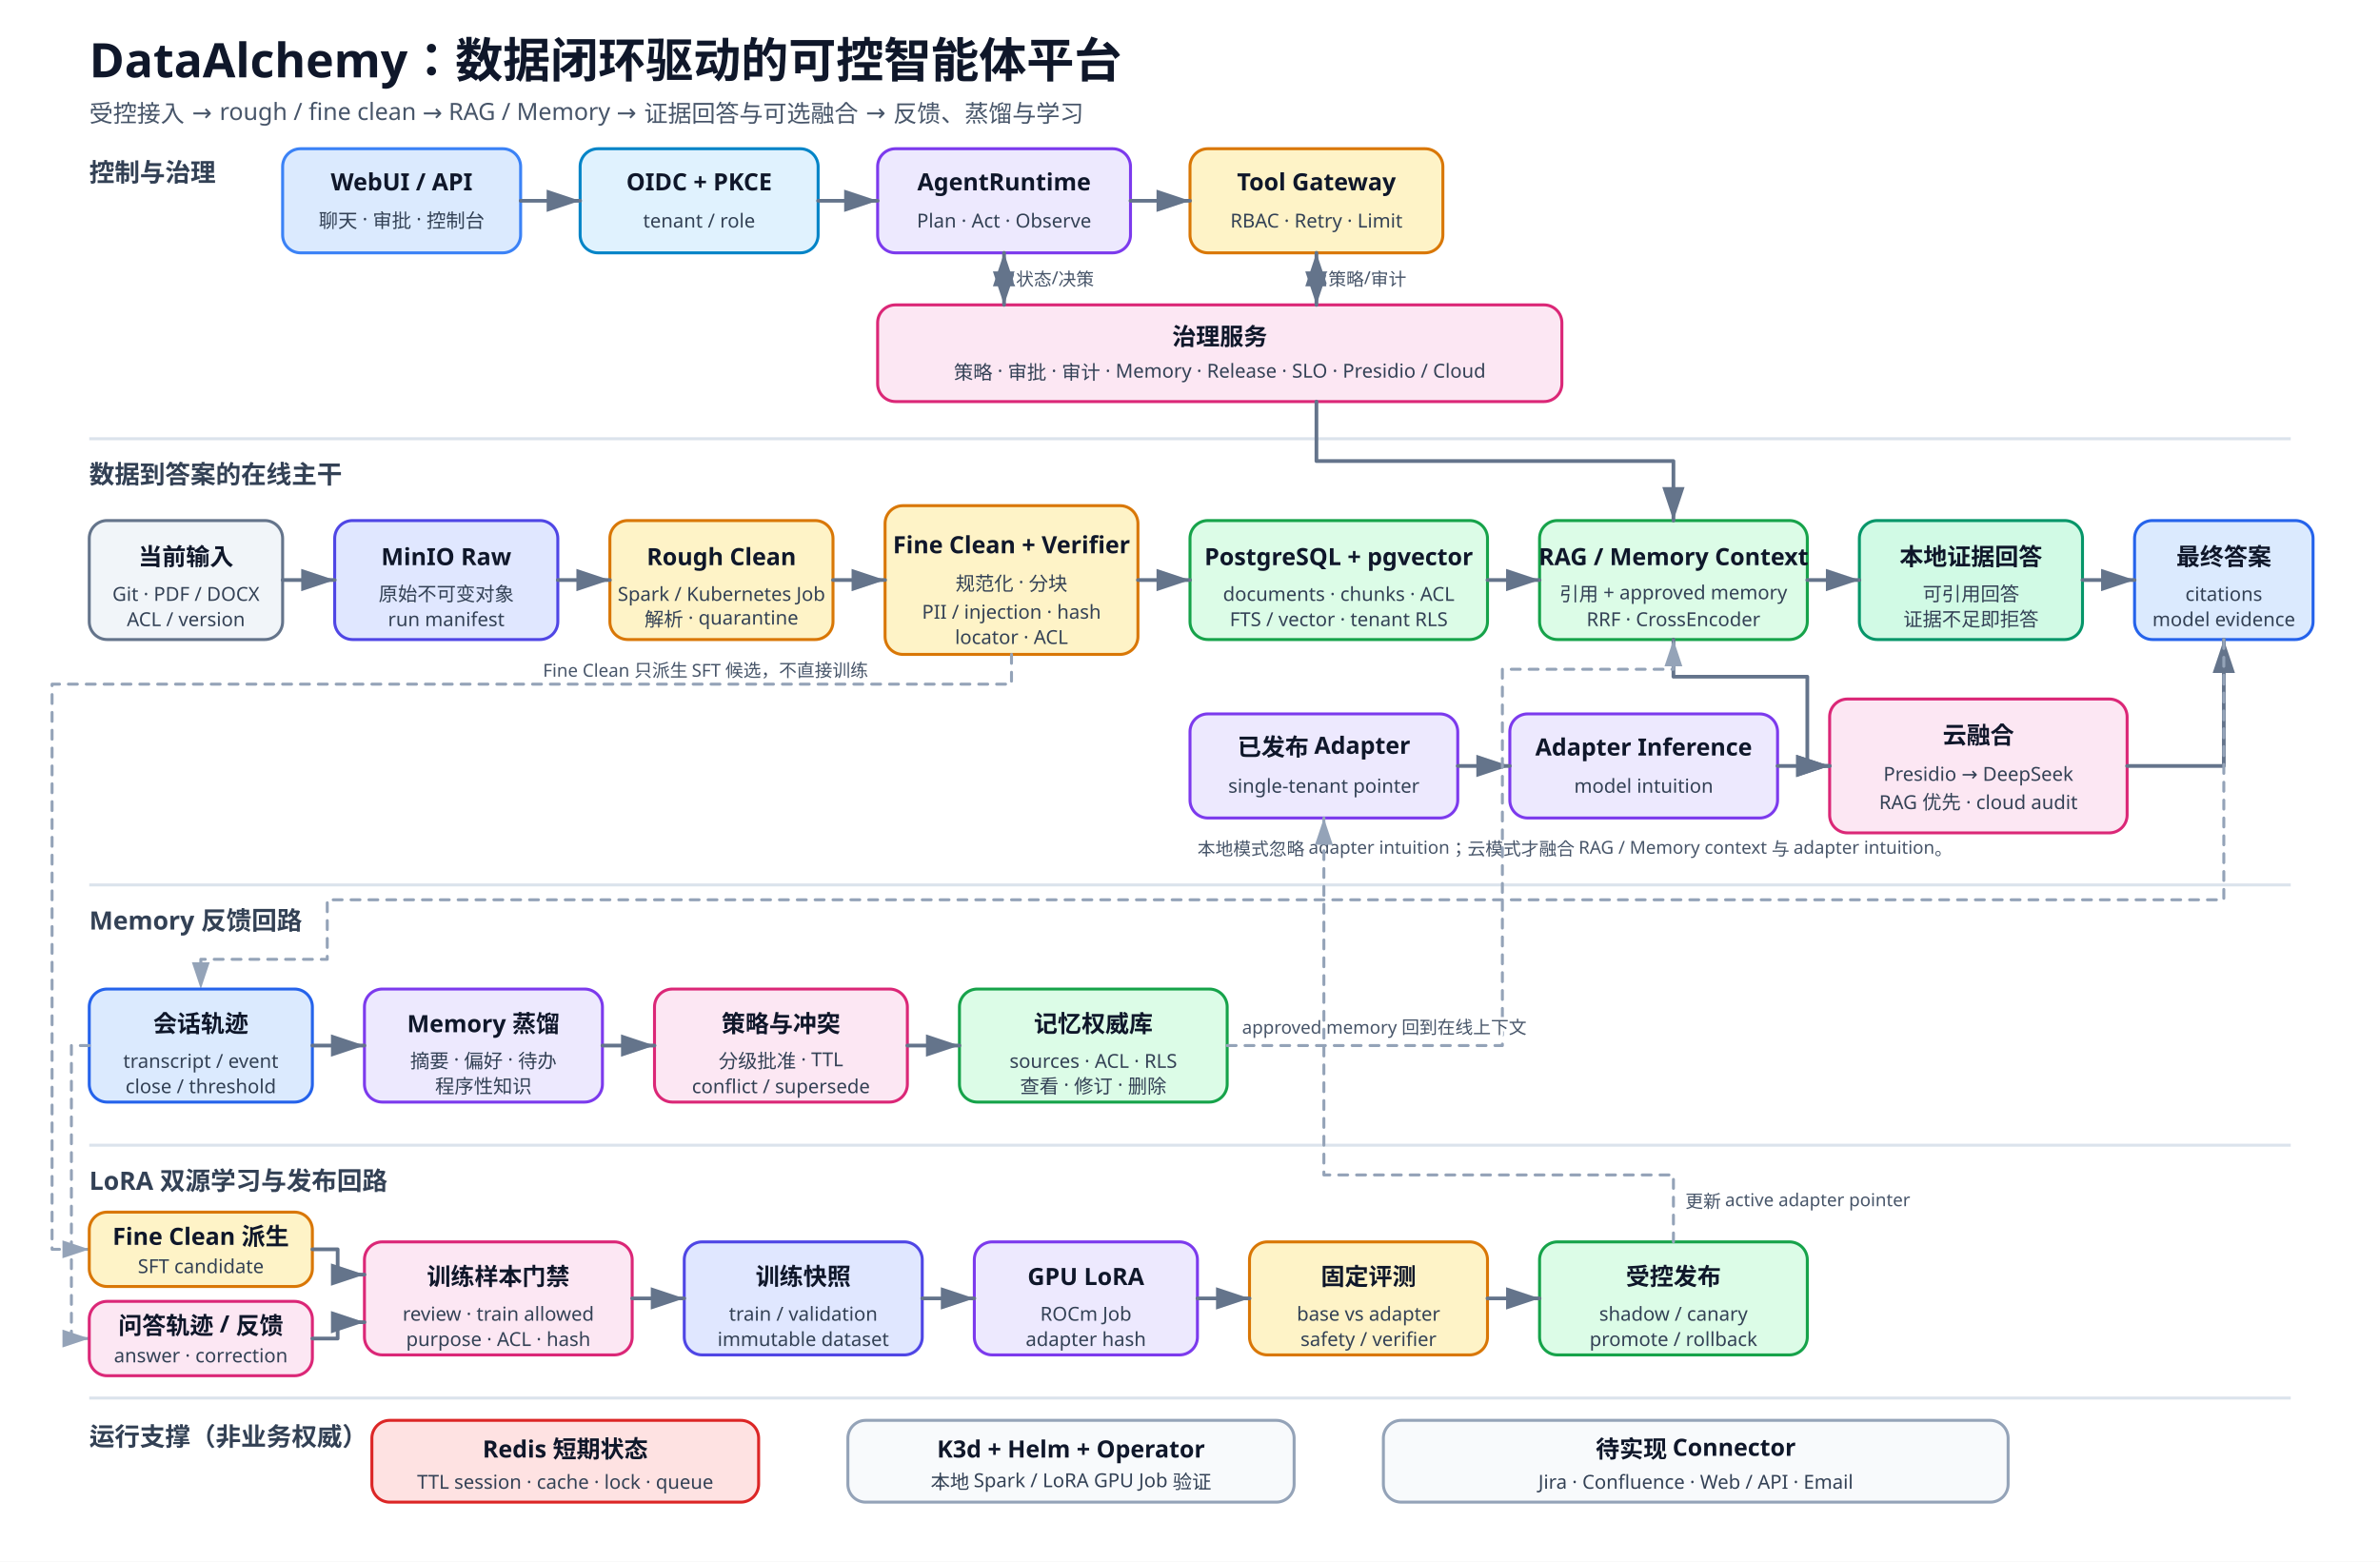
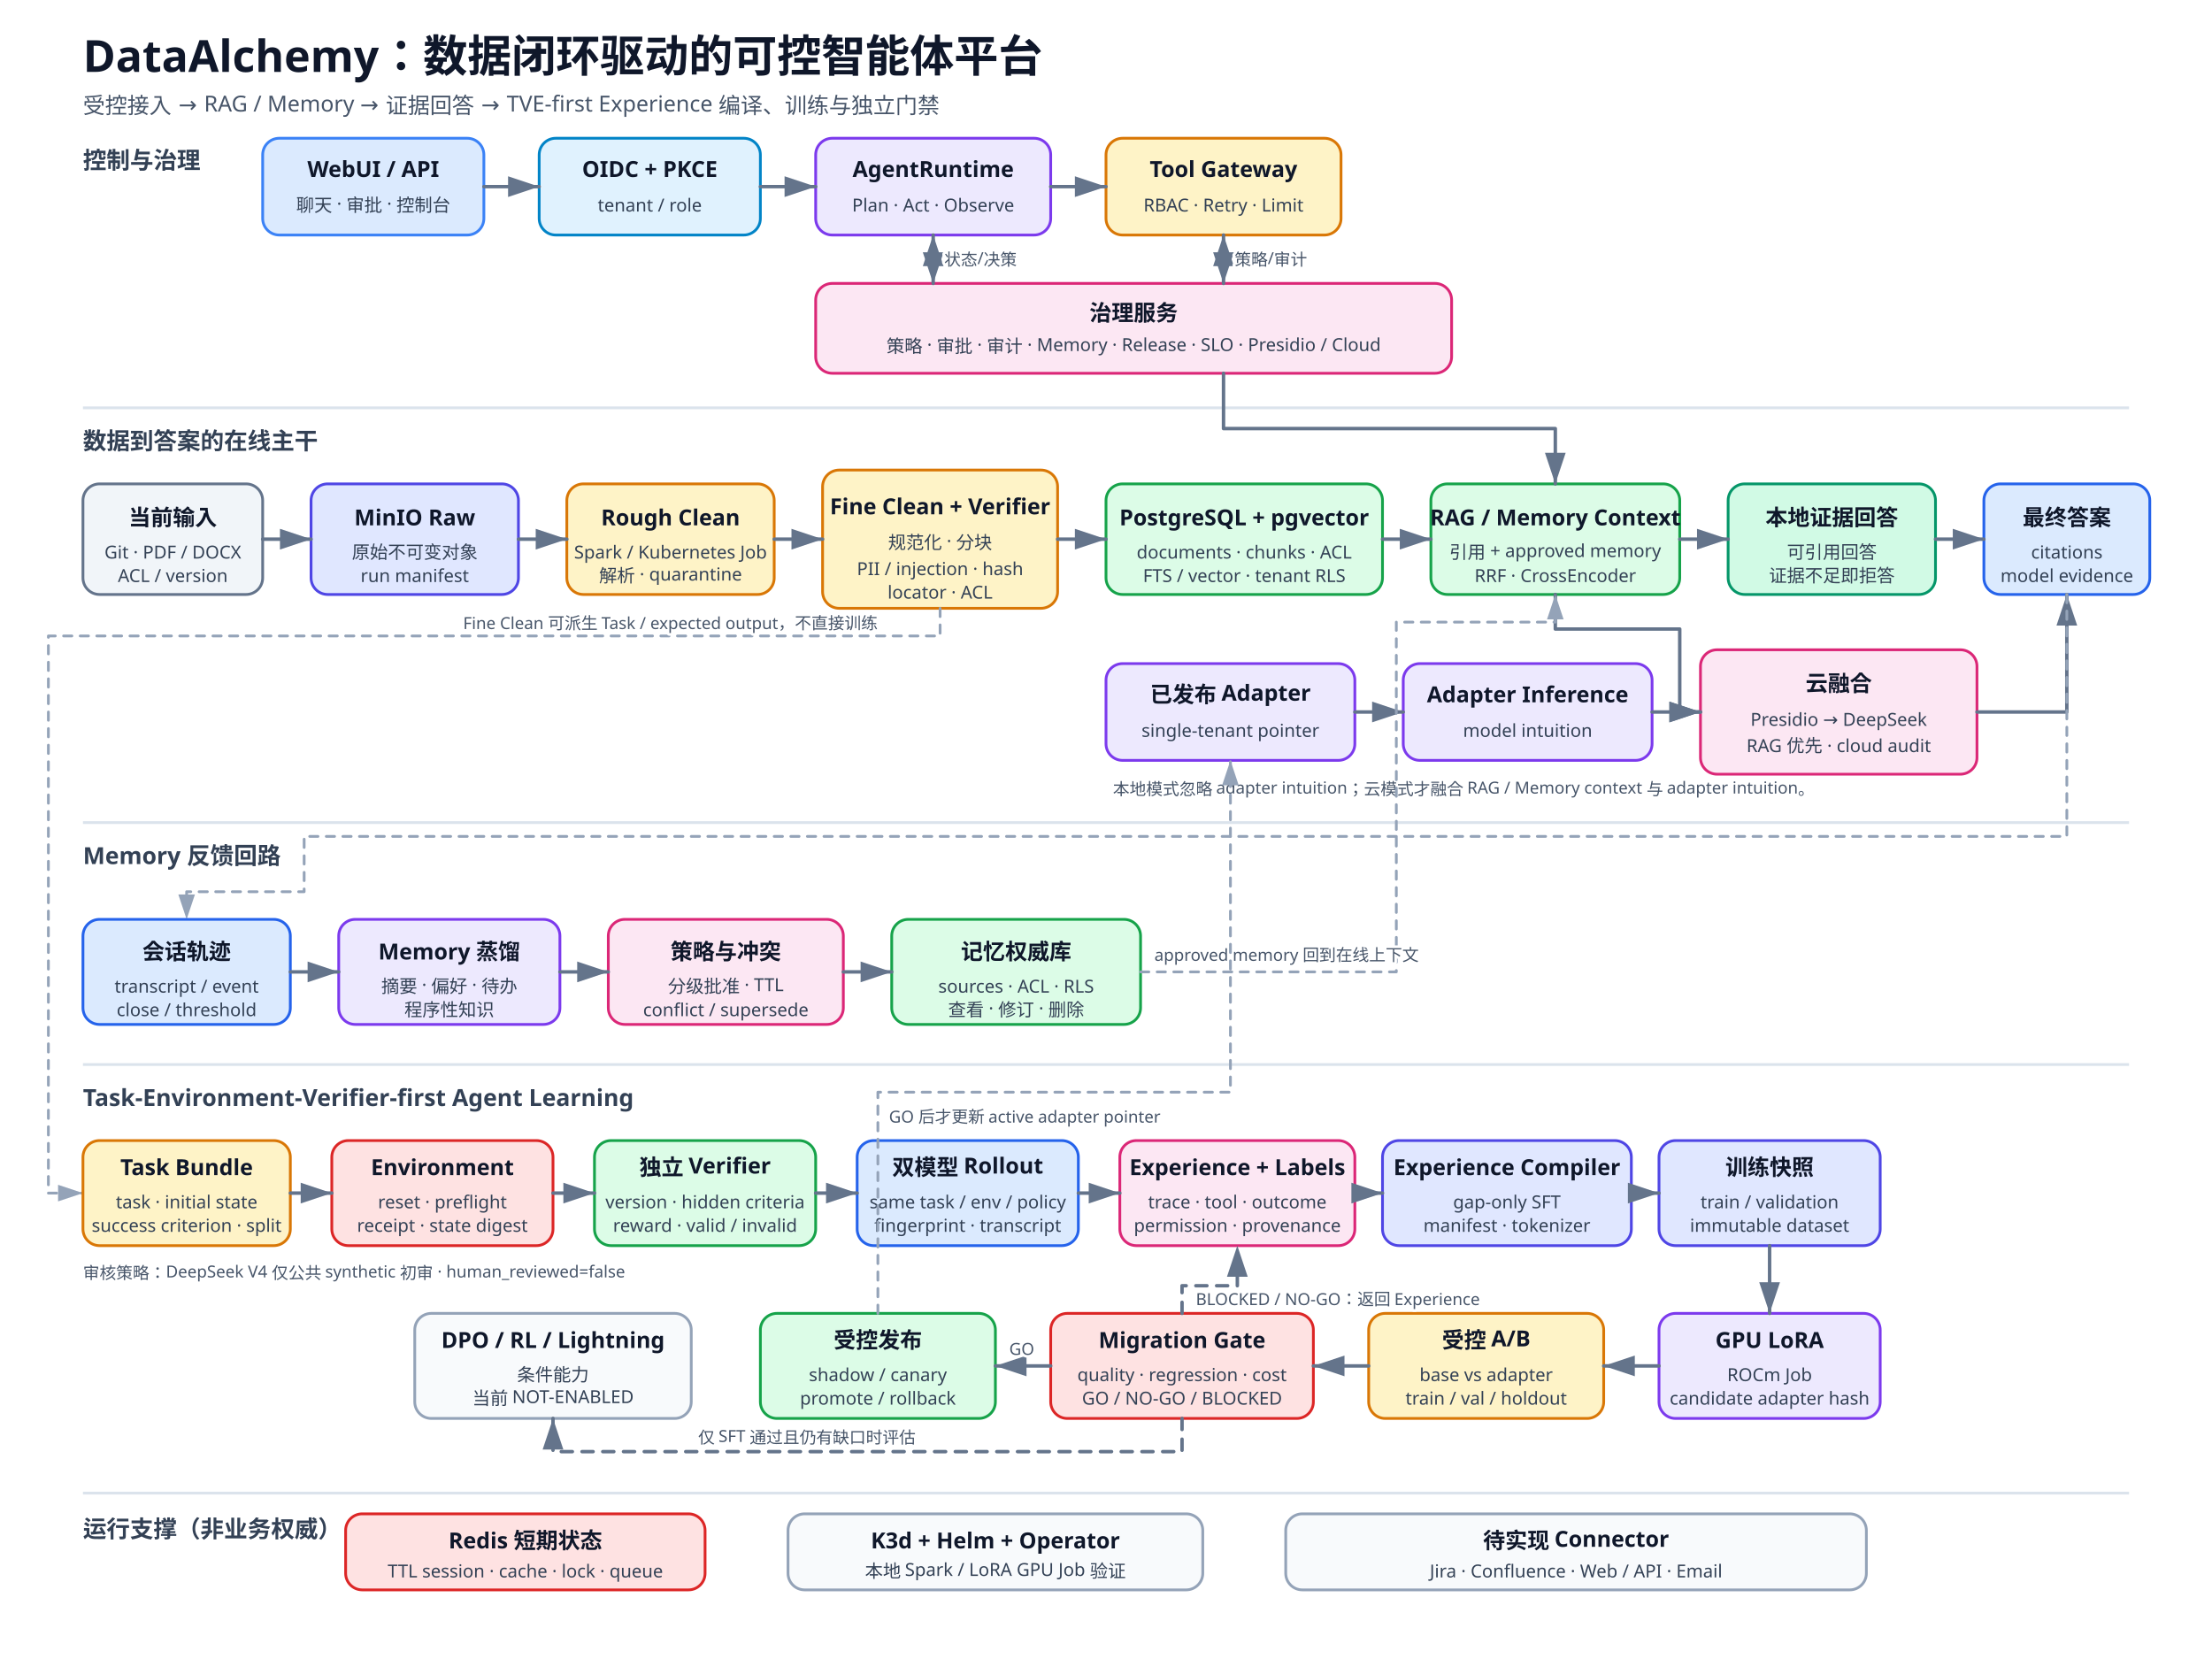
- <svg xmlns="http://www.w3.org/2000/svg" width="1600" height="1050" viewBox="0 0 1600 1050" role="img" aria-labelledby="title description">
+ <svg xmlns="http://www.w3.org/2000/svg" width="1600" height="1200" viewBox="0 0 1600 1200" role="img" aria-labelledby="title description">
  <defs>
    <marker id="arrow" markerWidth="10" markerHeight="10" refX="9" refY="3" orient="auto" markerUnits="strokeWidth">
      <path d="M0,0 L0,6 L9,3 z" fill="#64748b" />
    </marker>
    <marker id="arrow-start" markerWidth="10" markerHeight="10" refX="0" refY="3" orient="auto" markerUnits="strokeWidth">
      <path d="M9,0 L9,6 L0,3 z" fill="#64748b" />
    </marker>
    <marker id="arrow-loop" markerWidth="10" markerHeight="10" refX="9" refY="3" orient="auto" markerUnits="strokeWidth">
      <path d="M0,0 L0,6 L9,3 z" fill="#94a3b8" />
    </marker>
    <style>
      .title { font: 700 32px system-ui, sans-serif; fill: #0f172a; }
      .subtitle { font: 16px system-ui, sans-serif; fill: #475569; }
      .lane-title { font: 700 17px system-ui, sans-serif; fill: #334155; }
      .node { stroke-width: 2; rx: 12; }
      .node-title { font: 700 16px system-ui, sans-serif; fill: #0f172a; text-anchor: middle; }
      .node-text { font: 13px system-ui, sans-serif; fill: #334155; text-anchor: middle; }
      .edge { fill: none; stroke: #64748b; stroke-width: 2.5; stroke-linecap: round; stroke-linejoin: round; marker-end: url(#arrow); }
      .bidirectional { marker-start: url(#arrow-start); }
      .dashed { stroke-dasharray: 8 7; }
      .loop { stroke: #94a3b8; stroke-width: 2; stroke-dasharray: 6 6; marker-end: url(#arrow-loop); }
      .divider { stroke: #dbe3ec; stroke-width: 2; }
      .label { font: 12px system-ui, sans-serif; fill: #475569; paint-order: stroke; stroke: #ffffff; stroke-width: 4px; stroke-linejoin: round; }
    </style>
  </defs>
-   <rect width="1600" height="1050" fill="#ffffff" />
+   <rect width="1600" height="1200" fill="#ffffff" />
  <text x="60" y="52" class="title">DataAlchemy：数据闭环驱动的可控智能体平台</text>
-   <text x="60" y="82" class="subtitle">受控接入 → rough / fine clean → RAG / Memory → 证据回答与可选融合 → 反馈、蒸馏与学习</text>
+   <text x="60" y="82" class="subtitle">受控接入 → RAG / Memory → 证据回答 → TVE-first Experience 编译、训练与独立门禁</text>
  <text x="60" y="122" class="lane-title">控制与治理</text>
  <rect x="190" y="100" width="160" height="70" class="node" fill="#dbeafe" stroke="#3b82f6" />
  <text x="270" y="128" class="node-title">WebUI / API</text>
  <text x="270" y="153" class="node-text">聊天 · 审批 · 控制台</text>
  <rect x="390" y="100" width="160" height="70" class="node" fill="#e0f2fe" stroke="#0284c7" />
  <text x="470" y="128" class="node-title">OIDC + PKCE</text>
  <text x="470" y="153" class="node-text">tenant / role</text>
  <rect x="590" y="100" width="170" height="70" class="node" fill="#ede9fe" stroke="#7c3aed" />
  <text x="675" y="128" class="node-title">AgentRuntime</text>
  <text x="675" y="153" class="node-text">Plan · Act · Observe</text>
  <rect x="800" y="100" width="170" height="70" class="node" fill="#fef3c7" stroke="#d97706" />
  <text x="885" y="128" class="node-title">Tool Gateway</text>
  <text x="885" y="153" class="node-text">RBAC · Retry · Limit</text>
  <path d="M350 135 H390" class="edge" />
  <path d="M550 135 H590" class="edge" />
  <path d="M760 135 H800" class="edge" />
  <rect x="590" y="205" width="460" height="65" class="node" fill="#fce7f3" stroke="#db2777" />
  <text x="820" y="232" class="node-title">治理服务</text>
  <text x="820" y="255" class="node-text">策略 · 审批 · 审计 · Memory · Release · SLO · Presidio / Cloud</text>
  <path d="M675 170 V205" class="edge bidirectional" />
  <text x="683" y="192" class="label">状态/决策</text>
  <path d="M885 170 V205" class="edge bidirectional" />
  <text x="893" y="192" class="label">策略/审计</text>
  <line x1="60" y1="295" x2="1540" y2="295" class="divider" />
  <text x="60" y="325" class="lane-title">数据到答案的在线主干</text>
  <rect x="60" y="350" width="130" height="80" class="node" fill="#f1f5f9" stroke="#64748b" />
  <text x="125" y="380" class="node-title">当前输入</text>
  <text x="125" y="404" class="node-text">Git · PDF / DOCX</text>
  <text x="125" y="421" class="node-text">ACL / version</text>
  <rect x="225" y="350" width="150" height="80" class="node" fill="#e0e7ff" stroke="#4f46e5" />
  <text x="300" y="380" class="node-title">MinIO Raw</text>
  <text x="300" y="404" class="node-text">原始不可变对象</text>
  <text x="300" y="421" class="node-text">run manifest</text>
  <rect x="410" y="350" width="150" height="80" class="node" fill="#fef3c7" stroke="#d97706" />
  <text x="485" y="380" class="node-title">Rough Clean</text>
  <text x="485" y="404" class="node-text">Spark / Kubernetes Job</text>
  <text x="485" y="421" class="node-text">解析 · quarantine</text>
  <rect x="595" y="340" width="170" height="100" class="node" fill="#fef3c7" stroke="#d97706" />
  <text x="680" y="372" class="node-title">Fine Clean + Verifier</text>
  <text x="680" y="397" class="node-text">规范化 · 分块</text>
  <text x="680" y="416" class="node-text">PII / injection · hash</text>
  <text x="680" y="433" class="node-text">locator · ACL</text>
  <rect x="800" y="350" width="200" height="80" class="node" fill="#dcfce7" stroke="#16a34a" />
  <text x="900" y="380" class="node-title">PostgreSQL + pgvector</text>
  <text x="900" y="404" class="node-text">documents · chunks · ACL</text>
  <text x="900" y="421" class="node-text">FTS / vector · tenant RLS</text>
  <rect x="1035" y="350" width="180" height="80" class="node" fill="#dcfce7" stroke="#16a34a" />
  <text x="1125" y="380" class="node-title">RAG / Memory Context</text>
  <text x="1125" y="404" class="node-text">引用 + approved memory</text>
  <text x="1125" y="421" class="node-text">RRF · CrossEncoder</text>
  <rect x="1250" y="350" width="150" height="80" class="node" fill="#d1fae5" stroke="#059669" />
  <text x="1325" y="380" class="node-title">本地证据回答</text>
  <text x="1325" y="404" class="node-text">可引用回答</text>
  <text x="1325" y="421" class="node-text">证据不足即拒答</text>
  <rect x="1435" y="350" width="120" height="80" class="node" fill="#dbeafe" stroke="#2563eb" />
  <text x="1495" y="380" class="node-title">最终答案</text>
  <text x="1495" y="404" class="node-text">citations</text>
  <text x="1495" y="421" class="node-text">model evidence</text>
  <path d="M190 390 H225" class="edge" />
  <path d="M375 390 H410" class="edge" />
  <path d="M560 390 H595" class="edge" />
  <path d="M765 390 H800" class="edge" />
  <path d="M1000 390 H1035" class="edge" />
  <path d="M1215 390 H1250" class="edge" />
  <path d="M1400 390 H1435" class="edge" />
  <path d="M885 270 V310 H1125 V350" class="edge" />
  <rect x="800" y="480" width="180" height="70" class="node" fill="#ede9fe" stroke="#7c3aed" />
  <text x="890" y="508" class="node-title">已发布 Adapter</text>
  <text x="890" y="533" class="node-text">single-tenant pointer</text>
  <rect x="1015" y="480" width="180" height="70" class="node" fill="#ede9fe" stroke="#7c3aed" />
  <text x="1105" y="508" class="node-title">Adapter Inference</text>
  <text x="1105" y="533" class="node-text">model intuition</text>
  <rect x="1230" y="470" width="200" height="90" class="node" fill="#fce7f3" stroke="#db2777" />
  <text x="1330" y="500" class="node-title">云融合</text>
  <text x="1330" y="525" class="node-text">Presidio → DeepSeek</text>
  <text x="1330" y="544" class="node-text">RAG 优先 · cloud audit</text>
  <path d="M980 515 H1015" class="edge" />
  <path d="M1195 515 H1230" class="edge" />
  <path d="M1125 430 V455 H1215 V515 H1230" class="edge" />
  <path d="M1430 515 H1495 V430" class="edge" />
  <text x="805" y="575" class="label">本地模式忽略 adapter intuition；云模式才融合 RAG / Memory context 与 adapter intuition。</text>
  <line x1="60" y1="595" x2="1540" y2="595" class="divider" />
  <text x="60" y="625" class="lane-title">Memory 反馈回路</text>
  <path d="M1495 430 V605 H220 V645 H135 V665" class="edge loop" />
  <rect x="60" y="665" width="150" height="76" class="node" fill="#dbeafe" stroke="#2563eb" />
  <text x="135" y="694" class="node-title">会话轨迹</text>
  <text x="135" y="718" class="node-text">transcript / event</text>
  <text x="135" y="735" class="node-text">close / threshold</text>
  <rect x="245" y="665" width="160" height="76" class="node" fill="#ede9fe" stroke="#7c3aed" />
  <text x="325" y="694" class="node-title">Memory 蒸馏</text>
  <text x="325" y="718" class="node-text">摘要 · 偏好 · 待办</text>
  <text x="325" y="735" class="node-text">程序性知识</text>
  <rect x="440" y="665" width="170" height="76" class="node" fill="#fce7f3" stroke="#db2777" />
  <text x="525" y="694" class="node-title">策略与冲突</text>
  <text x="525" y="718" class="node-text">分级批准 · TTL</text>
  <text x="525" y="735" class="node-text">conflict / supersede</text>
  <rect x="645" y="665" width="180" height="76" class="node" fill="#dcfce7" stroke="#16a34a" />
  <text x="735" y="694" class="node-title">记忆权威库</text>
  <text x="735" y="718" class="node-text">sources · ACL · RLS</text>
  <text x="735" y="735" class="node-text">查看 · 修订 · 删除</text>
  <path d="M210 703 H245" class="edge" />
  <path d="M405 703 H440" class="edge" />
  <path d="M610 703 H645" class="edge" />
  <path d="M825 703 H1010 V450 H1125 V430" class="edge loop" />
  <text x="835" y="695" class="label">approved memory 回到在线上下文</text>
  <line x1="60" y1="770" x2="1540" y2="770" class="divider" />
-   <text x="60" y="800" class="lane-title">LoRA 双源学习与发布回路</text>
-   <path d="M680 440 V460 H35 V840 H60" class="edge loop" />
-   <text x="365" y="455" class="label">Fine Clean 只派生 SFT 候选，不直接训练</text>
-   <path d="M60 703 H48 V900 H60" class="edge loop" />
-   <rect x="60" y="815" width="150" height="50" class="node" fill="#fef3c7" stroke="#d97706" />
-   <text x="135" y="837" class="node-title">Fine Clean 派生</text>
-   <text x="135" y="856" class="node-text">SFT candidate</text>
-   <rect x="60" y="875" width="150" height="50" class="node" fill="#fce7f3" stroke="#db2777" />
-   <text x="135" y="897" class="node-title">问答轨迹 / 反馈</text>
-   <text x="135" y="916" class="node-text">answer · correction</text>
-   <rect x="245" y="835" width="180" height="76" class="node" fill="#fce7f3" stroke="#db2777" />
-   <text x="335" y="864" class="node-title">训练样本门禁</text>
-   <text x="335" y="888" class="node-text">review · train allowed</text>
-   <text x="335" y="905" class="node-text">purpose · ACL · hash</text>
-   <rect x="460" y="835" width="160" height="76" class="node" fill="#e0e7ff" stroke="#4f46e5" />
-   <text x="540" y="864" class="node-title">训练快照</text>
-   <text x="540" y="888" class="node-text">train / validation</text>
-   <text x="540" y="905" class="node-text">immutable dataset</text>
-   <rect x="655" y="835" width="150" height="76" class="node" fill="#ede9fe" stroke="#7c3aed" />
-   <text x="730" y="864" class="node-title">GPU LoRA</text>
-   <text x="730" y="888" class="node-text">ROCm Job</text>
-   <text x="730" y="905" class="node-text">adapter hash</text>
-   <rect x="840" y="835" width="160" height="76" class="node" fill="#fef3c7" stroke="#d97706" />
-   <text x="920" y="864" class="node-title">固定评测</text>
-   <text x="920" y="888" class="node-text">base vs adapter</text>
-   <text x="920" y="905" class="node-text">safety / verifier</text>
-   <rect x="1035" y="835" width="180" height="76" class="node" fill="#dcfce7" stroke="#16a34a" />
-   <text x="1125" y="864" class="node-title">受控发布</text>
-   <text x="1125" y="888" class="node-text">shadow / canary</text>
-   <text x="1125" y="905" class="node-text">promote / rollback</text>
-   <path d="M210 840 H227 V857 H245" class="edge" />
-   <path d="M210 900 H227 V889 H245" class="edge" />
-   <path d="M425 873 H460" class="edge" />
-   <path d="M620 873 H655" class="edge" />
-   <path d="M805 873 H840" class="edge" />
-   <path d="M1000 873 H1035" class="edge" />
-   <path d="M1125 835 V790 H890 V550" class="edge loop" />
-   <text x="1133" y="812" class="label">更新 active adapter pointer</text>
-   <line x1="60" y1="940" x2="1540" y2="940" class="divider" />
-   <text x="60" y="972" class="lane-title">运行支撑（非业务权威）</text>
-   <rect x="250" y="955" width="260" height="55" class="node" fill="#fee2e2" stroke="#dc2626" />
-   <text x="380" y="980" class="node-title">Redis 短期状态</text>
-   <text x="380" y="1001" class="node-text">TTL session · cache · lock · queue</text>
-   <rect x="570" y="955" width="300" height="55" class="node" fill="#f8fafc" stroke="#94a3b8" />
-   <text x="720" y="980" class="node-title">K3d + Helm + Operator</text>
-   <text x="720" y="1001" class="node-text">本地 Spark / LoRA GPU Job 验证</text>
-   <rect x="930" y="955" width="420" height="55" class="node" fill="#f8fafc" stroke="#94a3b8" />
-   <text x="1140" y="980" class="node-title">待实现 Connector</text>
-   <text x="1140" y="1001" class="node-text">Jira · Confluence · Web / API · Email</text>
+   <text x="60" y="800" class="lane-title">Task-Environment-Verifier-first Agent Learning</text>
+   <path d="M680 440 V460 H35 V863 H60" class="edge loop" />
+   <text x="335" y="455" class="label">Fine Clean 可派生 Task / expected output，不直接训练</text>
+   <rect x="60" y="825" width="150" height="76" class="node" fill="#fef3c7" stroke="#d97706" />
+   <text x="135" y="850" class="node-title">Task Bundle</text>
+   <text x="135" y="874" class="node-text">task · initial state</text>
+   <text x="135" y="891" class="node-text">success criterion · split</text>
+   <rect x="240" y="825" width="160" height="76" class="node" fill="#fee2e2" stroke="#dc2626" />
+   <text x="320" y="850" class="node-title">Environment</text>
+   <text x="320" y="874" class="node-text">reset · preflight</text>
+   <text x="320" y="891" class="node-text">receipt · state digest</text>
+   <rect x="430" y="825" width="160" height="76" class="node" fill="#dcfce7" stroke="#16a34a" />
+   <text x="510" y="850" class="node-title">独立 Verifier</text>
+   <text x="510" y="874" class="node-text">version · hidden criteria</text>
+   <text x="510" y="891" class="node-text">reward · valid / invalid</text>
+   <rect x="620" y="825" width="160" height="76" class="node" fill="#dbeafe" stroke="#2563eb" />
+   <text x="700" y="850" class="node-title">双模型 Rollout</text>
+   <text x="700" y="874" class="node-text">same task / env / policy</text>
+   <text x="700" y="891" class="node-text">fingerprint · transcript</text>
+   <rect x="810" y="825" width="170" height="76" class="node" fill="#fce7f3" stroke="#db2777" />
+   <text x="895" y="850" class="node-title">Experience + Labels</text>
+   <text x="895" y="874" class="node-text">trace · tool · outcome</text>
+   <text x="895" y="891" class="node-text">permission · provenance</text>
+   <rect x="1000" y="825" width="180" height="76" class="node" fill="#e0e7ff" stroke="#4f46e5" />
+   <text x="1090" y="850" class="node-title">Experience Compiler</text>
+   <text x="1090" y="874" class="node-text">gap-only SFT</text>
+   <text x="1090" y="891" class="node-text">manifest · tokenizer</text>
+   <rect x="1200" y="825" width="160" height="76" class="node" fill="#e0e7ff" stroke="#4f46e5" />
+   <text x="1280" y="850" class="node-title">训练快照</text>
+   <text x="1280" y="874" class="node-text">train / validation</text>
+   <text x="1280" y="891" class="node-text">immutable dataset</text>
+   <path d="M210 863 H240" class="edge" />
+   <path d="M400 863 H430" class="edge" />
+   <path d="M590 863 H620" class="edge" />
+   <path d="M780 863 H810" class="edge" />
+   <path d="M980 863 H1000" class="edge" />
+   <path d="M1180 863 H1200" class="edge" />
+   <text x="60" y="925" class="label">审核策略：DeepSeek V4 仅公共 synthetic 初审 · human_reviewed=false</text>
+   <rect x="1200" y="950" width="160" height="76" class="node" fill="#ede9fe" stroke="#7c3aed" />
+   <text x="1280" y="975" class="node-title">GPU LoRA</text>
+   <text x="1280" y="999" class="node-text">ROCm Job</text>
+   <text x="1280" y="1016" class="node-text">candidate adapter hash</text>
+   <rect x="990" y="950" width="170" height="76" class="node" fill="#fef3c7" stroke="#d97706" />
+   <text x="1075" y="975" class="node-title">受控 A/B</text>
+   <text x="1075" y="999" class="node-text">base vs adapter</text>
+   <text x="1075" y="1016" class="node-text">train / val / holdout</text>
+   <rect x="760" y="950" width="190" height="76" class="node" fill="#fee2e2" stroke="#dc2626" />
+   <text x="855" y="975" class="node-title">Migration Gate</text>
+   <text x="855" y="999" class="node-text">quality · regression · cost</text>
+   <text x="855" y="1016" class="node-text">GO / NO-GO / BLOCKED</text>
+   <rect x="550" y="950" width="170" height="76" class="node" fill="#dcfce7" stroke="#16a34a" />
+   <text x="635" y="975" class="node-title">受控发布</text>
+   <text x="635" y="999" class="node-text">shadow / canary</text>
+   <text x="635" y="1016" class="node-text">promote / rollback</text>
+   <rect x="300" y="950" width="200" height="76" class="node" fill="#f8fafc" stroke="#94a3b8" />
+   <text x="400" y="975" class="node-title">DPO / RL / Lightning</text>
+   <text x="400" y="999" class="node-text">条件能力</text>
+   <text x="400" y="1016" class="node-text">当前 NOT-ENABLED</text>
+   <path d="M1280 901 V950" class="edge" />
+   <path d="M1200 988 H1160" class="edge" />
+   <path d="M990 988 H950" class="edge" />
+   <path d="M760 988 H720" class="edge" />
+   <text x="730" y="980" class="label">GO</text>
+   <path d="M855 950 V930 H895 V901" class="edge dashed" />
+   <text x="865" y="944" class="label">BLOCKED / NO-GO：返回 Experience</text>
+   <path d="M855 1026 V1050 H400 V1026" class="edge dashed" />
+   <text x="505" y="1044" class="label">仅 SFT 通过且仍有缺口时评估</text>
+   <path d="M635 950 V790 H890 V550" class="edge loop" />
+   <text x="643" y="812" class="label">GO 后才更新 active adapter pointer</text>
+   <line x1="60" y1="1080" x2="1540" y2="1080" class="divider" />
+   <text x="60" y="1112" class="lane-title">运行支撑（非业务权威）</text>
+   <rect x="250" y="1095" width="260" height="55" class="node" fill="#fee2e2" stroke="#dc2626" />
+   <text x="380" y="1120" class="node-title">Redis 短期状态</text>
+   <text x="380" y="1141" class="node-text">TTL session · cache · lock · queue</text>
+   <rect x="570" y="1095" width="300" height="55" class="node" fill="#f8fafc" stroke="#94a3b8" />
+   <text x="720" y="1120" class="node-title">K3d + Helm + Operator</text>
+   <text x="720" y="1141" class="node-text">本地 Spark / LoRA GPU Job 验证</text>
+   <rect x="930" y="1095" width="420" height="55" class="node" fill="#f8fafc" stroke="#94a3b8" />
+   <text x="1140" y="1120" class="node-title">待实现 Connector</text>
+   <text x="1140" y="1141" class="node-text">Jira · Confluence · Web / API · Email</text>
</svg>
